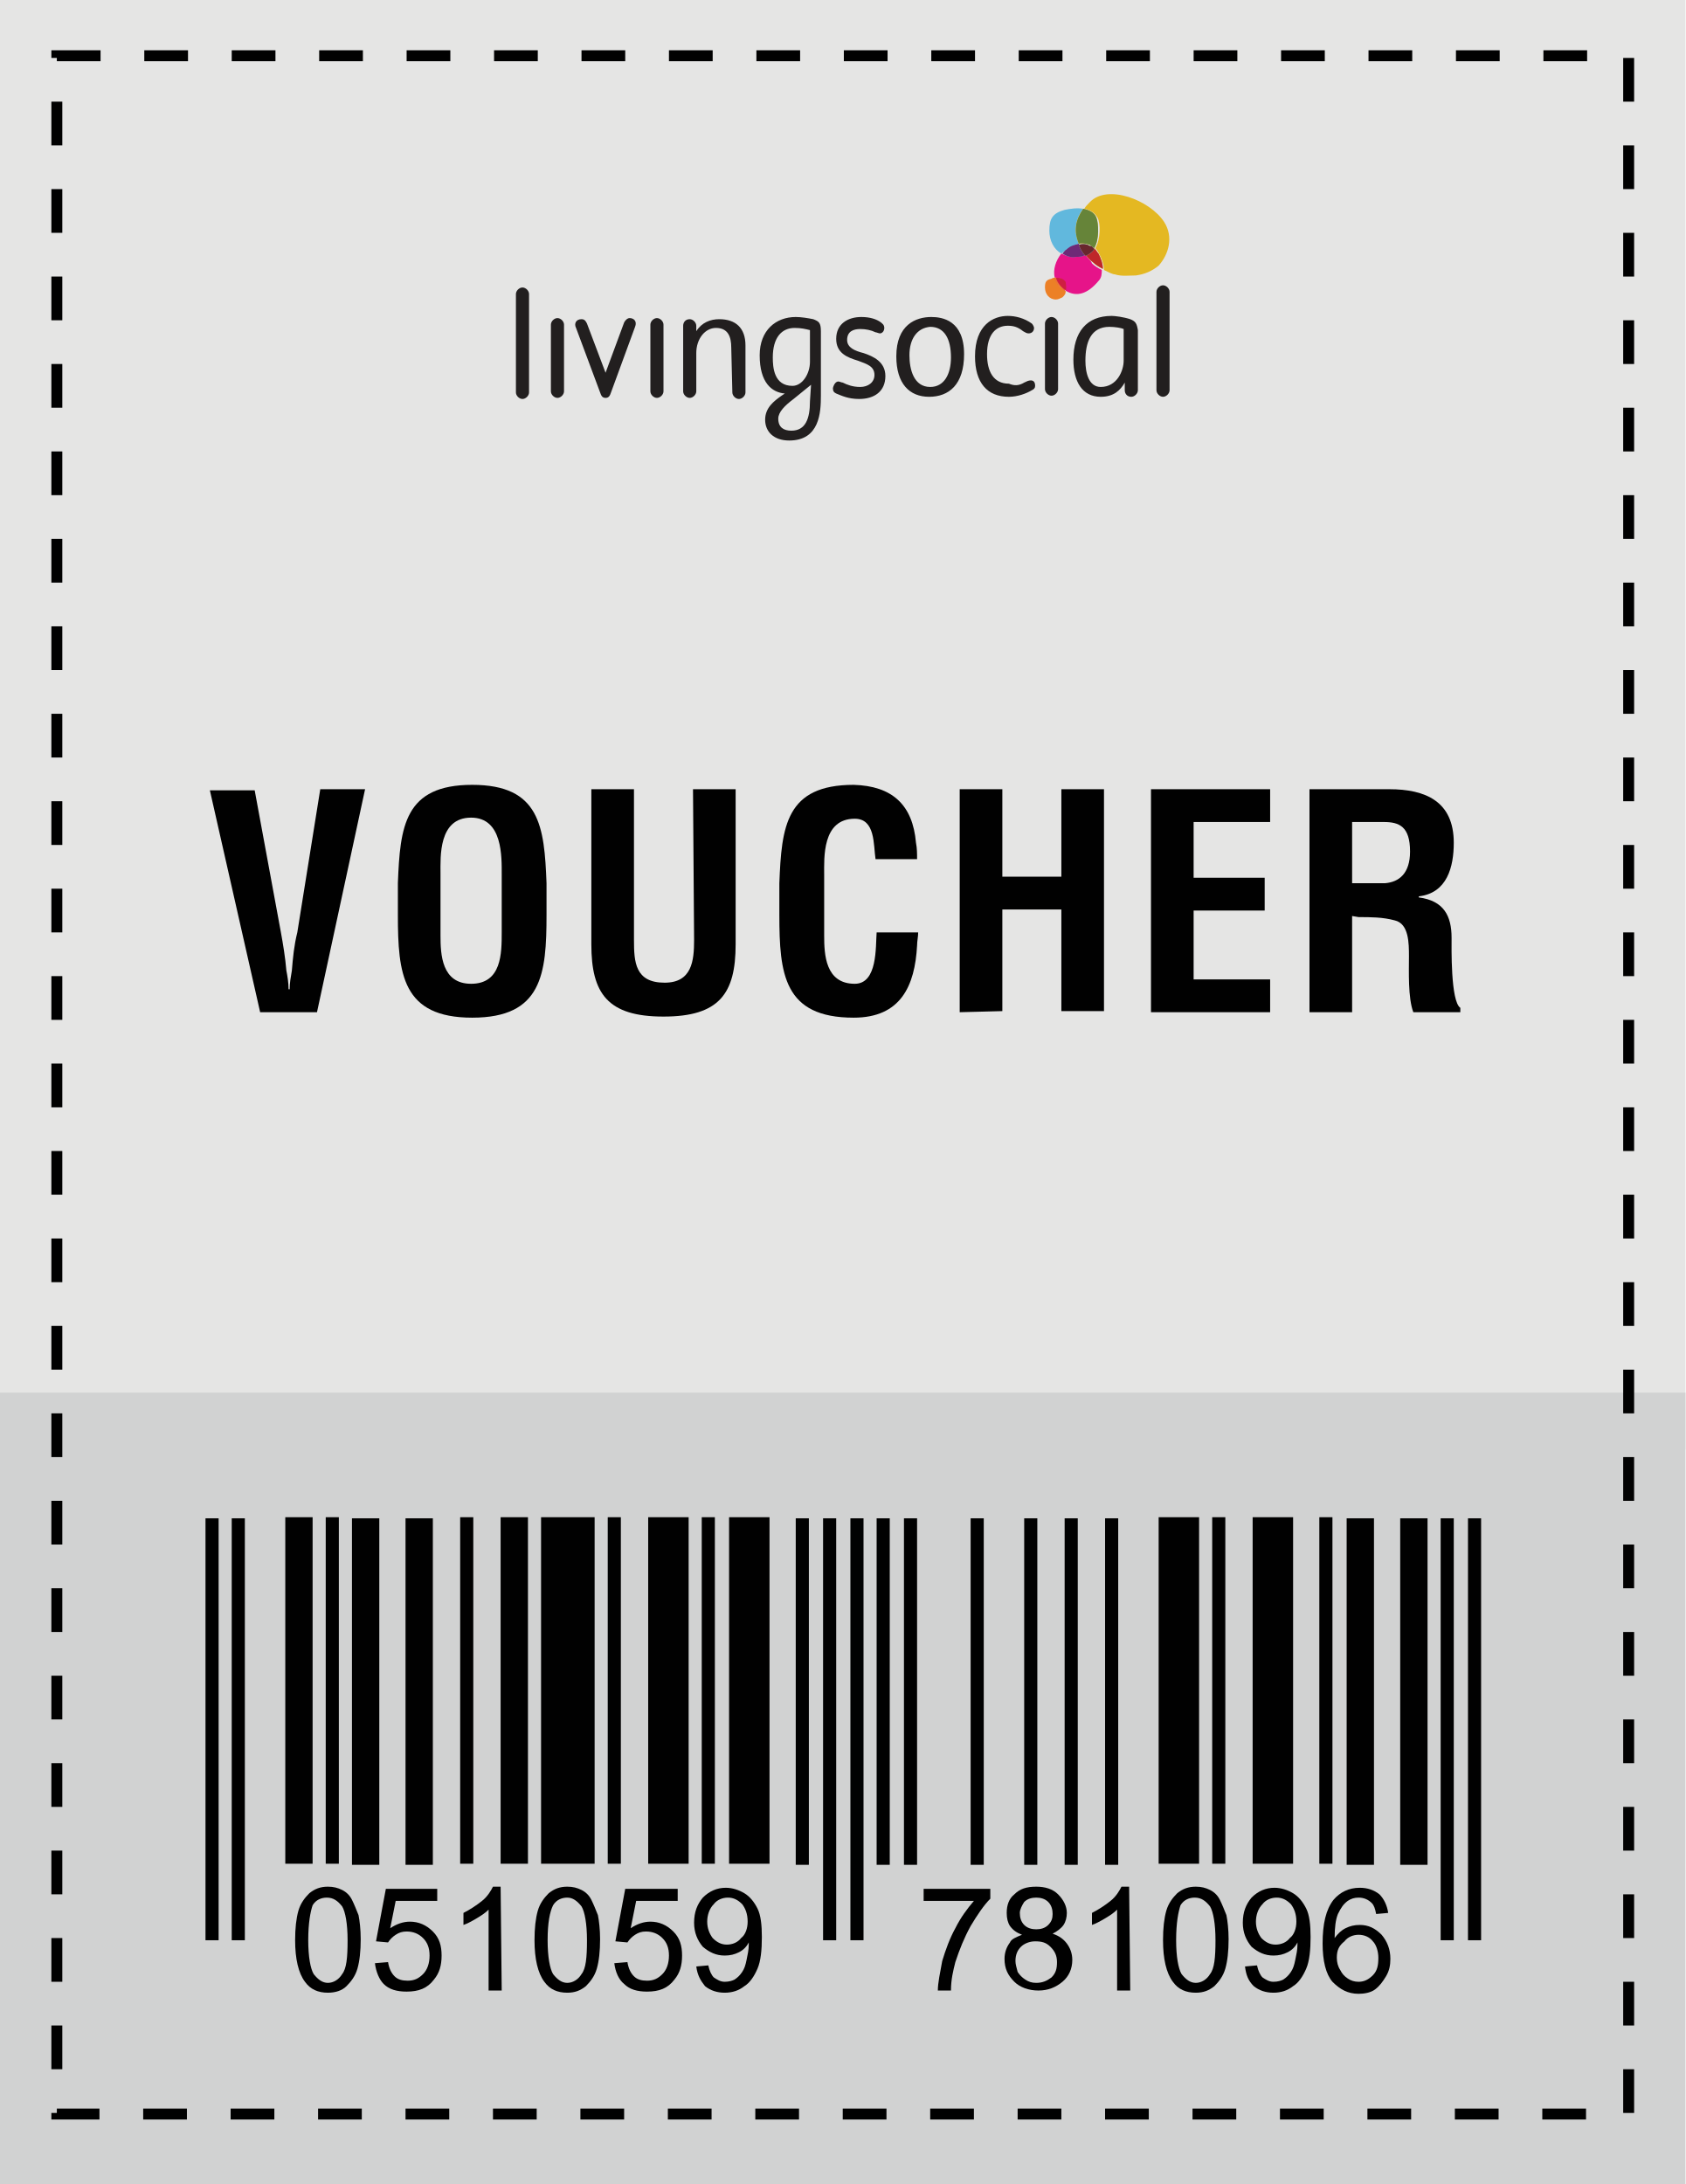
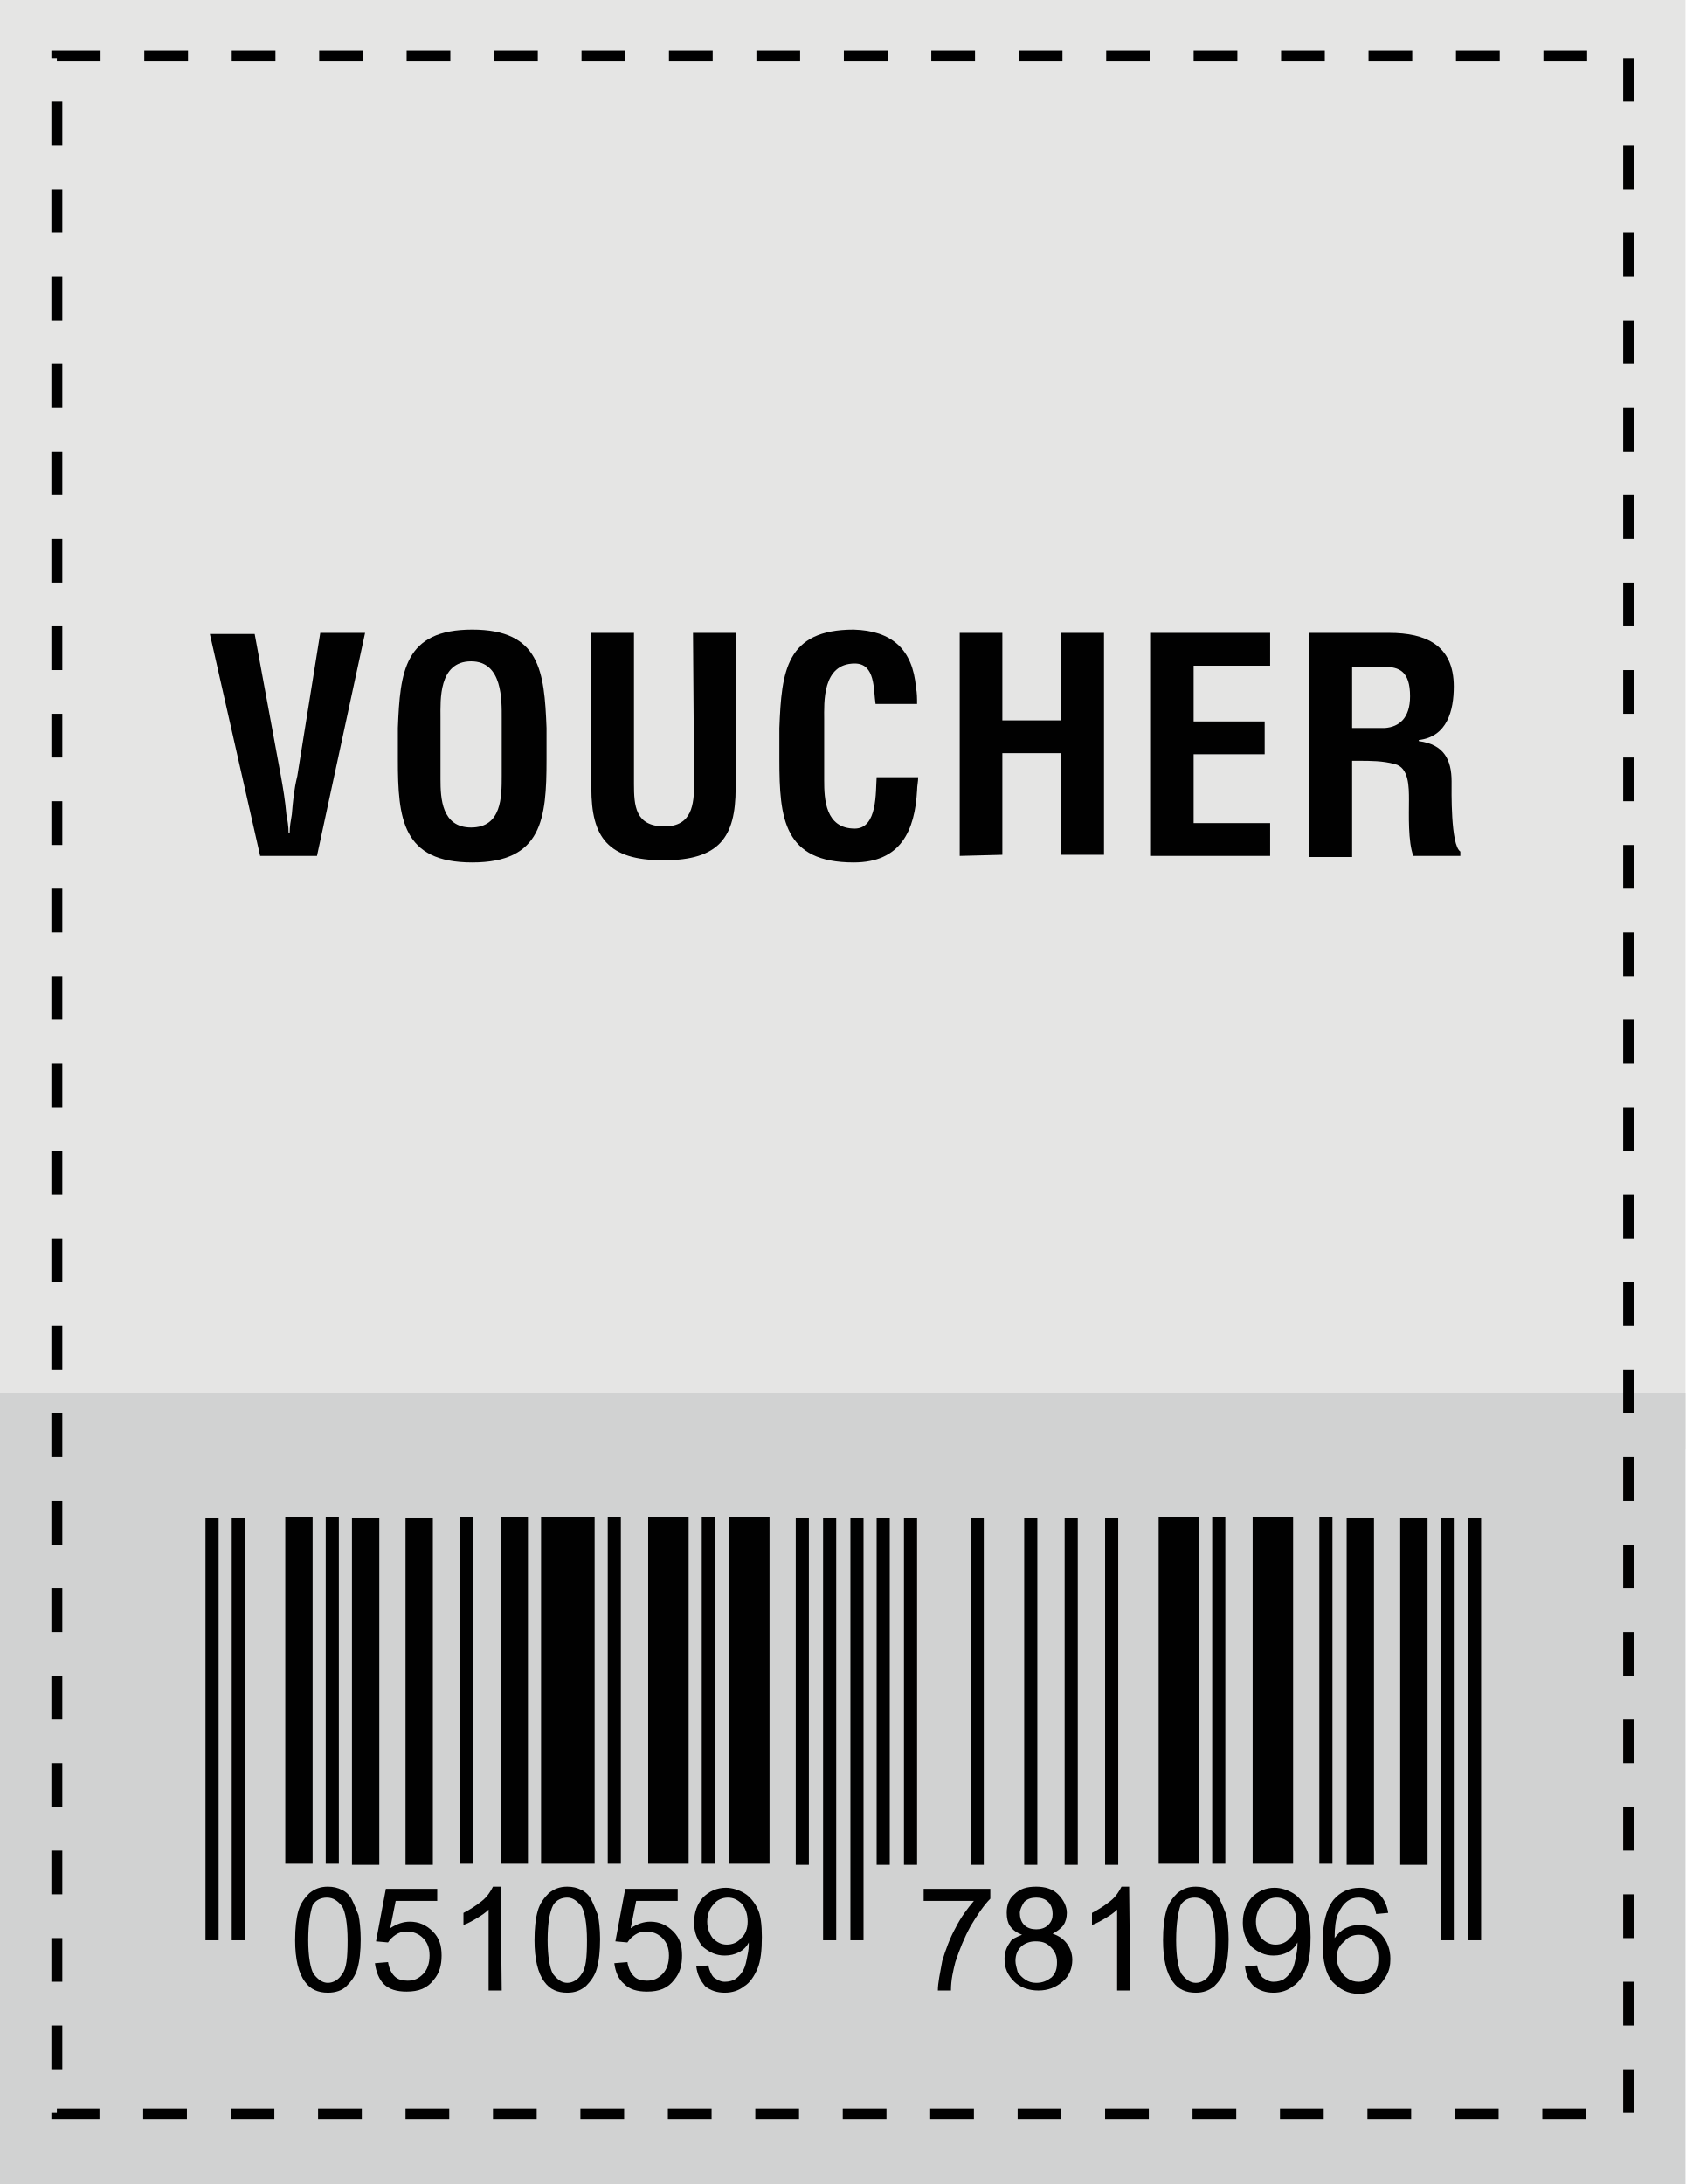
- <svg xmlns="http://www.w3.org/2000/svg" version="1.0" id="Layer_1" x="0px" y="0px" width="154.2px" height="199.8px" viewBox="0 0 154.2 199.8" enable-background="new 0 0 154.2 199.8" xml:space="preserve">
+ <svg xmlns="http://www.w3.org/2000/svg" version="1.1" id="Layer_1" x="0px" y="0px" width="154.2px" height="199.8px" viewBox="0 0 154.2 199.8" enable-background="new 0 0 154.2 199.8" xml:space="preserve">
  <g>
    <rect x="0" y="0" fill="#E5E5E4" width="154.2" height="132.6" />
    <rect x="0" y="127.4" fill="#D1D2D2" width="154.2" height="72.4" />
    <g>
      <g>
-         <path fill="#010101" d="M29.3,72.2h4.1L29,92.6h-5.2l-4.6-20.3h4.1l2.4,13c0.2,1.1,0.4,2.3,0.5,3.5c0.1,0.5,0.2,1.1,0.2,1.7h0.1     c0-0.6,0.1-1.1,0.2-1.7c0.1-1.2,0.2-2.3,0.5-3.5L29.3,72.2z" />
-         <path fill="#010101" d="M36.4,80.8c0.2-5.2,0.6-9,6.8-9s6.6,3.8,6.8,9v2.9c0,5.4-0.4,9.4-6.8,9.4s-6.8-4-6.8-9.4V80.8z      M40.3,85.6c0,1.7,0.1,4.4,2.8,4.4c2.8,0,2.8-2.8,2.8-4.7V80c0-1.6,0.1-5.2-2.8-5.2c-3,0-2.8,3.6-2.8,5.1V85.6z" />
-         <path fill="#010101" d="M63.4,72.2h3.9v14.2c0,4.5-1.5,6.6-6.6,6.6s-6.6-2.1-6.6-6.6V72.2H58V86c0,2,0.1,3.9,2.8,3.9     c2.5,0,2.7-2,2.7-3.9L63.4,72.2L63.4,72.2z" />
-         <path fill="#010101" d="M84,85.3c0,0.4-0.1,0.8-0.1,1.2c-0.2,3.7-1.5,6.6-5.8,6.6c-6.4,0-6.8-4-6.8-9.4v-2.9c0.2-5.2,0.6-9,6.8-9     c3.5,0.1,5.4,1.8,5.7,5.3c0.1,0.5,0.1,1,0.1,1.5h-3.8c-0.2-1.3,0-3.7-1.9-3.7c-3,0-2.8,3.6-2.8,5.1v5.6c0,1.7,0.1,4.4,2.8,4.4     c2.1,0,1.9-3.4,2-4.7H84z" />
-         <path fill="#010101" d="M87.8,92.6V72.2h3.9v8h5.4v-8h3.9v20.3h-3.9v-9.3h-5.4v9.3L87.8,92.6L87.8,92.6z" />
-         <path fill="#010101" d="M105.3,92.6V72.2h10.9v3h-7v5.1h6.5v3h-6.5v6.3h7v3H105.3z" />
-         <path fill="#010101" d="M123.7,83.8v8.8h-3.9V72.2h7.3c3.3,0,5.9,1.1,5.9,4.9c0,2.2-0.6,4.6-3.2,4.9v0.1c2.3,0.3,3,1.7,3,3.7     c0,0.8-0.1,5.8,0.8,6.4v0.4h-4.3c-0.5-1.3-0.4-3.8-0.4-5.1c0-1.2,0-3-1.3-3.3c-1.1-0.3-2.2-0.3-3.3-0.3L123.7,83.8L123.7,83.8z      M123.7,80.8h3c1.3-0.1,2.3-0.9,2.3-2.9c0-2.3-1-2.7-2.4-2.7h-2.9V80.8z" />
+         <path fill="#010101" d="M29.3,57.9h4.1L29,78.3h-5.2L19.2,58h4.1l2.4,13c0.2,1.1,0.4,2.3,0.5,3.5c0.1,0.5,0.2,1.1,0.2,1.7h0.1     c0-0.6,0.1-1.1,0.2-1.7c0.1-1.2,0.2-2.3,0.5-3.5L29.3,57.9z" />
+         <path fill="#010101" d="M36.4,66.6c0.2-5.2,0.6-9,6.8-9s6.6,3.8,6.8,9v2.9c0,5.4-0.4,9.4-6.8,9.4s-6.8-4-6.8-9.4V66.6z      M40.3,71.3c0,1.7,0.1,4.4,2.8,4.4c2.8,0,2.8-2.8,2.8-4.7v-5.3c0-1.6,0.1-5.2-2.8-5.2c-3,0-2.8,3.6-2.8,5.1V71.3z" />
+         <path fill="#010101" d="M63.4,57.9h3.9v14.2c0,4.5-1.5,6.6-6.6,6.6s-6.6-2.1-6.6-6.6V57.9H58v13.8c0,2,0.1,3.9,2.8,3.9     c2.5,0,2.7-2,2.7-3.9L63.4,57.9L63.4,57.9z" />
+         <path fill="#010101" d="M84,71.1c0,0.4-0.1,0.8-0.1,1.2c-0.2,3.7-1.5,6.6-5.8,6.6c-6.4,0-6.8-4-6.8-9.4v-2.9c0.2-5.2,0.6-9,6.8-9     c3.5,0.1,5.4,1.8,5.7,5.3c0.1,0.5,0.1,1,0.1,1.5h-3.8c-0.2-1.3,0-3.7-1.9-3.7c-3,0-2.8,3.6-2.8,5.1v5.6c0,1.7,0.1,4.4,2.8,4.4     c2.1,0,1.9-3.4,2-4.7H84z" />
+         <path fill="#010101" d="M87.8,78.3V57.9h3.9v8h5.4v-8h3.9v20.3h-3.9v-9.3h-5.4v9.3L87.8,78.3L87.8,78.3z" />
+         <path fill="#010101" d="M105.3,78.3V57.9h10.9v3h-7V66h6.5v3h-6.5v6.3h7v3H105.3z" />
+         <path fill="#010101" d="M123.7,69.6v8.8h-3.9V57.9h7.3c3.3,0,5.9,1.1,5.9,4.9c0,2.2-0.6,4.6-3.2,4.9v0.1c2.3,0.3,3,1.7,3,3.7     c0,0.8-0.1,5.8,0.8,6.4v0.4h-4.3c-0.5-1.3-0.4-3.8-0.4-5.1c0-1.2,0-3-1.3-3.3c-1.1-0.3-2.2-0.3-3.3-0.3L123.7,69.6L123.7,69.6z      M123.7,66.6h3c1.3-0.1,2.3-0.9,2.3-2.9c0-2.3-1-2.7-2.4-2.7h-2.9V66.6z" />
      </g>
    </g>
    <g>
      <g>
        <g>
          <g>
            <g>
              <path fill="#010101" d="M22.4,177.5h-1.2v-38.6h1.2V177.5z M20,177.5h-1.2v-38.6H20V177.5z" />
            </g>
            <g>
              <rect x="26.1" y="138.8" fill="#010101" width="2.5" height="31.7" />
            </g>
            <g>
              <rect x="29.8" y="138.8" fill="#010101" width="1.2" height="31.7" />
            </g>
            <g>
              <path fill="#010101" d="M39.6,170.6h-2.5v-31.7h2.5V170.6z M34.7,170.6h-2.5v-31.7h2.5V170.6z" />
            </g>
            <g>
              <rect x="42.1" y="138.8" fill="#010101" width="1.2" height="31.7" />
            </g>
            <g>
              <rect x="45.8" y="138.8" fill="#010101" width="2.5" height="31.7" />
            </g>
            <g>
              <rect x="49.5" y="138.8" fill="#010101" width="4.9" height="31.7" />
            </g>
            <g>
              <rect x="55.6" y="138.8" fill="#010101" width="1.2" height="31.7" />
            </g>
            <g>
              <rect x="59.3" y="138.8" fill="#010101" width="3.7" height="31.7" />
            </g>
            <g>
              <rect x="64.2" y="138.8" fill="#010101" width="1.2" height="31.7" />
            </g>
            <g>
              <rect x="66.7" y="138.8" fill="#010101" width="3.7" height="31.7" />
            </g>
            <g>
              <path fill="#010101" d="M79,177.5h-1.2v-38.6H79V177.5z M76.5,177.5h-1.2v-38.6h1.2V177.5z M102.3,170.6h-1.2v-31.7h1.2V170.6        z M98.6,170.6h-1.2v-31.7h1.2V170.6z M94.9,170.6h-1.2v-31.7h1.2V170.6z M90,170.6h-1.2v-31.7H90V170.6z M83.9,170.6h-1.2        v-31.7h1.2V170.6z M81.4,170.6h-1.2v-31.7h1.2V170.6z M74,170.6h-1.2v-31.7H74V170.6z" />
            </g>
            <g>
              <rect x="106" y="138.8" fill="#010101" width="3.7" height="31.7" />
            </g>
            <g>
              <rect x="110.9" y="138.8" fill="#010101" width="1.2" height="31.7" />
            </g>
            <g>
              <rect x="114.6" y="138.8" fill="#010101" width="3.7" height="31.7" />
            </g>
            <g>
              <rect x="120.7" y="138.8" fill="#010101" width="1.2" height="31.7" />
            </g>
            <g>
              <path fill="#010101" d="M130.6,170.6h-2.5v-31.7h2.5V170.6z M125.7,170.6h-2.5v-31.7h2.5V170.6z" />
            </g>
            <g>
              <path fill="#010101" d="M135.5,177.5h-1.2v-38.6h1.2V177.5z M133,177.5h-1.2v-38.6h1.2V177.5z" />
            </g>
          </g>
          <g>
            <path fill="#010101" d="M27,177.5c0-1.1,0.1-2,0.3-2.7c0.2-0.7,0.6-1.2,1-1.6c0.5-0.4,1-0.6,1.7-0.6c0.5,0,0.9,0.1,1.3,0.3       s0.7,0.5,0.9,0.9s0.4,0.9,0.6,1.4c0.1,0.5,0.2,1.3,0.2,2.2c0,1.1-0.1,2-0.3,2.7s-0.6,1.2-1,1.6s-1,0.6-1.7,0.6       c-0.9,0-1.6-0.3-2.1-1C27.3,180.5,27,179.2,27,177.5z M28.2,177.5c0,1.5,0.2,2.6,0.5,3.1c0.4,0.5,0.8,0.8,1.3,0.8       s1-0.3,1.3-0.8c0.4-0.5,0.5-1.5,0.5-3.1c0-1.5-0.2-2.6-0.5-3.1c-0.4-0.5-0.8-0.8-1.4-0.8c-0.5,0-1,0.2-1.3,0.7       C28.4,174.9,28.2,175.9,28.2,177.5z" />
            <path fill="#010101" d="M34.3,179.6l1.2-0.1c0.1,0.6,0.3,1,0.6,1.3s0.7,0.4,1.2,0.4c0.6,0,1-0.2,1.4-0.6c0.4-0.4,0.6-1,0.6-1.7       s-0.2-1.2-0.6-1.6c-0.4-0.4-0.9-0.6-1.5-0.6c-0.4,0-0.7,0.1-1,0.3s-0.5,0.4-0.7,0.7l-1.1-0.1l0.9-4.8H40v1.1h-3.8l-0.5,2.5       c0.6-0.4,1.2-0.6,1.8-0.6c0.8,0,1.5,0.3,2.1,0.9c0.6,0.6,0.8,1.3,0.8,2.2s-0.2,1.6-0.7,2.2c-0.6,0.8-1.4,1.1-2.5,1.1       c-0.9,0-1.6-0.2-2.1-0.7C34.7,181.1,34.4,180.4,34.3,179.6z" />
            <path fill="#010101" d="M45.9,182.1h-1.2v-7.4c-0.3,0.3-0.6,0.5-1.1,0.8s-0.9,0.5-1.2,0.6V175c0.6-0.3,1.2-0.7,1.7-1.1       c0.5-0.4,0.8-0.9,1-1.3h0.7L45.9,182.1L45.9,182.1z" />
            <path fill="#010101" d="M48.9,177.5c0-1.1,0.1-2,0.3-2.7s0.6-1.2,1-1.6c0.5-0.4,1-0.6,1.7-0.6c0.5,0,0.9,0.1,1.3,0.3       c0.4,0.2,0.7,0.5,0.9,0.9s0.4,0.9,0.6,1.4c0.1,0.5,0.2,1.3,0.2,2.2c0,1.1-0.1,2-0.3,2.7s-0.6,1.2-1,1.6c-0.5,0.4-1,0.6-1.7,0.6       c-0.9,0-1.6-0.3-2.1-1C49.2,180.5,48.9,179.2,48.9,177.5z M50.1,177.5c0,1.5,0.2,2.6,0.5,3.1c0.4,0.5,0.8,0.8,1.3,0.8       s1-0.3,1.3-0.8c0.4-0.5,0.5-1.5,0.5-3.1c0-1.5-0.2-2.6-0.5-3.1c-0.4-0.5-0.8-0.8-1.3-0.8s-1,0.2-1.3,0.7       C50.3,174.9,50.1,175.9,50.1,177.5z" />
            <path fill="#010101" d="M56.2,179.6l1.2-0.1c0.1,0.6,0.3,1,0.6,1.3s0.7,0.4,1.2,0.4c0.6,0,1-0.2,1.4-0.6c0.4-0.4,0.6-1,0.6-1.7       s-0.2-1.2-0.6-1.6c-0.4-0.4-0.9-0.6-1.5-0.6c-0.4,0-0.7,0.1-1,0.3s-0.5,0.4-0.7,0.7l-1.1-0.1l0.9-4.8H62v1.1h-3.8l-0.5,2.5       c0.6-0.4,1.2-0.6,1.8-0.6c0.8,0,1.5,0.3,2.1,0.9c0.6,0.6,0.8,1.3,0.8,2.2s-0.2,1.6-0.7,2.2c-0.6,0.8-1.4,1.1-2.5,1.1       c-0.9,0-1.6-0.2-2.1-0.7C56.6,181.1,56.3,180.4,56.2,179.6z" />
            <path fill="#010101" d="M63.7,179.9l1.1-0.1c0.1,0.5,0.3,0.9,0.5,1.1c0.3,0.2,0.6,0.4,1,0.4s0.7-0.1,0.9-0.2       c0.3-0.2,0.5-0.4,0.7-0.7s0.3-0.6,0.4-1.1s0.2-0.9,0.2-1.4c0-0.1,0-0.1,0-0.2c-0.2,0.4-0.5,0.7-0.9,0.9s-0.8,0.3-1.3,0.3       c-0.8,0-1.4-0.3-2-0.8c-0.5-0.6-0.8-1.3-0.8-2.2c0-1,0.3-1.7,0.8-2.3c0.6-0.6,1.3-0.9,2.1-0.9c0.6,0,1.2,0.2,1.7,0.5       s0.9,0.8,1.2,1.4s0.4,1.5,0.4,2.6c0,1.2-0.1,2.2-0.4,2.9s-0.7,1.3-1.2,1.6c-0.5,0.4-1.1,0.6-1.8,0.6c-0.7,0-1.3-0.2-1.8-0.6       C64.1,181.2,63.8,180.7,63.7,179.9z M68.4,175.8c0-0.7-0.2-1.2-0.5-1.6c-0.4-0.4-0.8-0.6-1.3-0.6s-1,0.2-1.3,0.6       c-0.4,0.4-0.6,1-0.6,1.6s0.2,1.1,0.5,1.5c0.4,0.4,0.8,0.6,1.3,0.6s1-0.2,1.3-0.6C68.2,177,68.4,176.4,68.4,175.8z" />
            <path fill="#010101" d="M84.5,173.9v-1.1h6.1v0.9c-0.6,0.6-1.2,1.5-1.8,2.5c-0.6,1.1-1,2.1-1.4,3.3c-0.2,0.8-0.4,1.6-0.4,2.6       h-1.2c0-0.7,0.2-1.6,0.4-2.7c0.3-1,0.7-2.1,1.2-3c0.5-1,1.1-1.8,1.7-2.5H84.5z" />
            <path fill="#010101" d="M93.5,177c-0.5-0.2-0.8-0.4-1.1-0.8c-0.2-0.3-0.3-0.7-0.3-1.2c0-0.7,0.2-1.3,0.7-1.7       c0.5-0.5,1.1-0.7,2-0.7c0.8,0,1.5,0.2,2,0.7s0.8,1.1,0.8,1.7c0,0.4-0.1,0.8-0.3,1.1c-0.2,0.3-0.6,0.6-1,0.8       c0.6,0.2,1,0.5,1.3,0.9s0.5,0.9,0.5,1.5c0,0.8-0.3,1.5-0.9,2s-1.3,0.8-2.2,0.8c-0.9,0-1.7-0.3-2.2-0.8       c-0.6-0.6-0.9-1.2-0.9-2.1c0-0.6,0.2-1.1,0.5-1.5C92.5,177.4,93,177.2,93.5,177z M92.9,179.4c0,0.3,0.1,0.6,0.2,1       c0.2,0.3,0.4,0.5,0.7,0.7c0.3,0.2,0.6,0.3,1,0.3c0.6,0,1-0.2,1.4-0.5c0.4-0.4,0.5-0.8,0.5-1.4c0-0.6-0.2-1-0.6-1.4       s-0.8-0.5-1.4-0.5c-0.5,0-1,0.2-1.3,0.5C93.1,178.4,92.9,178.8,92.9,179.4z M93.3,175c0,0.4,0.1,0.8,0.4,1.1s0.7,0.4,1.1,0.4       s0.8-0.1,1.1-0.4c0.3-0.3,0.4-0.6,0.4-1s-0.1-0.8-0.4-1.1s-0.7-0.4-1.1-0.4s-0.8,0.1-1.1,0.4C93.5,174.3,93.3,174.7,93.3,175z" />
            <path fill="#010101" d="M103.4,182.1h-1.2v-7.4c-0.3,0.3-0.6,0.5-1.1,0.8s-0.9,0.5-1.2,0.6V175c0.6-0.3,1.2-0.7,1.7-1.1       c0.5-0.4,0.8-0.9,1-1.3h0.7L103.4,182.1L103.4,182.1z" />
            <path fill="#010101" d="M106.4,177.5c0-1.1,0.1-2,0.3-2.7c0.2-0.7,0.6-1.2,1-1.6c0.5-0.4,1-0.6,1.7-0.6c0.5,0,0.9,0.1,1.3,0.3       s0.7,0.5,0.9,0.9c0.2,0.4,0.4,0.9,0.6,1.4c0.1,0.5,0.2,1.3,0.2,2.2c0,1.1-0.1,2-0.3,2.7c-0.2,0.7-0.6,1.2-1,1.6       c-0.5,0.4-1,0.6-1.7,0.6c-0.9,0-1.6-0.3-2.1-1C106.7,180.5,106.4,179.2,106.4,177.5z M107.6,177.5c0,1.5,0.2,2.6,0.5,3.1       c0.4,0.5,0.8,0.8,1.3,0.8s1-0.3,1.3-0.8c0.4-0.5,0.5-1.5,0.5-3.1c0-1.5-0.2-2.6-0.5-3.1c-0.4-0.5-0.8-0.8-1.4-0.8       c-0.5,0-1,0.2-1.3,0.7C107.8,174.9,107.6,175.9,107.6,177.5z" />
            <path fill="#010101" d="M113.9,179.9l1.1-0.1c0.1,0.5,0.3,0.9,0.5,1.1c0.3,0.2,0.6,0.4,1,0.4s0.7-0.1,0.9-0.2       c0.3-0.2,0.5-0.4,0.7-0.7s0.3-0.6,0.4-1.1s0.2-0.9,0.2-1.4c0-0.1,0-0.1,0-0.2c-0.2,0.4-0.5,0.7-0.9,0.9s-0.8,0.3-1.3,0.3       c-0.8,0-1.4-0.3-2-0.8c-0.5-0.6-0.8-1.3-0.8-2.2c0-1,0.3-1.7,0.8-2.3c0.6-0.6,1.3-0.9,2.1-0.9c0.6,0,1.2,0.2,1.7,0.5       s0.9,0.8,1.2,1.4s0.4,1.5,0.4,2.6c0,1.2-0.1,2.2-0.4,2.9s-0.7,1.3-1.2,1.6c-0.5,0.4-1.1,0.6-1.8,0.6c-0.7,0-1.3-0.2-1.8-0.6       C114.2,181.2,114,180.7,113.9,179.9z M118.6,175.8c0-0.7-0.2-1.2-0.5-1.6c-0.4-0.4-0.8-0.6-1.3-0.6s-1,0.2-1.3,0.6       c-0.4,0.4-0.6,1-0.6,1.6s0.2,1.1,0.5,1.5c0.4,0.4,0.8,0.6,1.3,0.6s1-0.2,1.3-0.6C118.4,177,118.6,176.4,118.6,175.8z" />
            <path fill="#010101" d="M127,175l-1.1,0.1c-0.1-0.5-0.2-0.8-0.4-1c-0.3-0.3-0.7-0.5-1.2-0.5c-0.4,0-0.7,0.1-1,0.3       c-0.4,0.3-0.6,0.6-0.9,1.2c-0.2,0.5-0.3,1.2-0.3,2.2c0.3-0.4,0.6-0.7,1-0.9s0.8-0.3,1.3-0.3c0.8,0,1.4,0.3,2,0.9       c0.5,0.6,0.8,1.3,0.8,2.2c0,0.6-0.1,1.1-0.4,1.6s-0.6,0.9-1,1.2s-1,0.4-1.5,0.4c-1,0-1.7-0.4-2.4-1.1c-0.6-0.7-0.9-1.9-0.9-3.5       c0-1.8,0.3-3.1,1-4c0.6-0.7,1.4-1.1,2.4-1.1c0.7,0,1.3,0.2,1.8,0.6C126.6,173.7,126.9,174.3,127,175z M122.3,179.1       c0,0.4,0.1,0.8,0.3,1.1c0.2,0.4,0.4,0.6,0.7,0.8c0.3,0.2,0.6,0.3,1,0.3c0.5,0,0.9-0.2,1.3-0.6c0.4-0.4,0.5-0.9,0.5-1.6       c0-0.6-0.2-1.2-0.5-1.5c-0.3-0.4-0.8-0.6-1.3-0.6s-1,0.2-1.3,0.6C122.5,178,122.3,178.4,122.3,179.1z" />
          </g>
        </g>
      </g>
    </g>
-     <g>
-       <g>
-         <path fill="#E4B822" d="M106.5,20.3c-1.3-2-5.2-3.5-6.8-1.8c-0.2,0.2-0.4,0.4-0.5,0.6c0.5,0.1,0.9,0.3,1.2,0.8     c0.3,0.5,0.3,2-0.2,2.8c0.2,0.2,0.3,0.4,0.4,0.6c0.2,0.4,0.4,0.9,0.4,1.4c0.4,0.2,0.8,0.4,1,0.4c0.6,0.2,1.3,0.1,1.9,0.1     c0.8-0.1,1.5-0.4,2.1-0.9C106.9,23.3,107.4,21.7,106.5,20.3z" />
-         <path fill="#61B8DD" d="M97.6,22.8c0.3-0.2,0.7-0.4,1.1-0.5c-0.5-1.2-0.3-2.3,0.4-3.2c-0.6-0.1-1.2,0-1.7,0.1     C96.3,19.5,96,20,96,21.1c0,0.9,0.4,1.7,1.1,2.1C97.3,23,97.5,22.9,97.6,22.8z" />
-         <path fill="#DDB929" d="M98.7,22.3c0.3-0.1,0.7,0,1,0.1c0.1,0.1,0.3,0.2,0.4,0.3c0.5-0.8,0.4-2.3,0.2-2.8     c-0.2-0.5-0.7-0.7-1.2-0.8C98.4,20.1,98.2,21.1,98.7,22.3z" />
-         <path fill="#668439" d="M98.7,22.3c0.3-0.1,0.7,0,1,0.1c0.1,0.1,0.3,0.2,0.4,0.3c0.5-0.8,0.4-2.3,0.2-2.8     c-0.2-0.5-0.7-0.7-1.2-0.8C98.4,20.1,98.2,21.1,98.7,22.3z" />
-         <path fill="#E61489" d="M99.3,23.3c-0.4,0.1-0.6,0.1-0.9,0.2c-0.5,0-0.9-0.1-1.3-0.3c-0.5,0.6-0.8,1.5-0.6,2.2l0,0l0,0     c0.4,0,0.7,0.1,0.9,0.4c0.1,0.2,0.1,0.5,0.1,0.8c1,0.6,2,0.3,3-0.9c0.3-0.3,0.3-0.7,0.3-1c-0.4-0.2-0.7-0.4-0.9-0.6     C99.8,23.8,99.5,23.6,99.3,23.3z" />
-         <path fill="#DDB929" d="M100.1,22.7c-0.1,0.2-0.2,0.3-0.4,0.4c-0.2,0.1-0.3,0.1-0.4,0.2c0.2,0.2,0.4,0.5,0.7,0.7     c0.2,0.2,0.5,0.4,0.9,0.6c0-0.5-0.2-1-0.4-1.4C100.4,23.1,100.3,22.9,100.1,22.7z" />
-         <path fill="#BF272A" d="M100.1,22.7c-0.1,0.2-0.2,0.3-0.4,0.4c-0.2,0.1-0.3,0.1-0.4,0.2c0.2,0.2,0.4,0.5,0.7,0.7     c0.2,0.2,0.5,0.4,0.9,0.6c0-0.5-0.2-1-0.4-1.4C100.4,23.1,100.3,22.9,100.1,22.7z" />
-         <path fill="#61B7DE" d="M98.4,23.5c0.3,0,0.6,0,0.9-0.2c-0.3-0.3-0.5-0.7-0.6-1c-0.4,0.1-0.8,0.2-1.1,0.5     c-0.2,0.1-0.3,0.3-0.4,0.4C97.5,23.4,98,23.6,98.4,23.5z" />
-         <path fill="#6E2A77" d="M98.4,23.5c0.3,0,0.6,0,0.9-0.2c-0.3-0.3-0.5-0.7-0.6-1c-0.4,0.1-0.8,0.2-1.1,0.5     c-0.2,0.1-0.3,0.3-0.4,0.4C97.5,23.4,98,23.6,98.4,23.5z" />
-         <path fill="#DDB929" d="M99.7,22.5c-0.3-0.2-0.7-0.2-1-0.1c0.1,0.3,0.3,0.7,0.6,1c0.1,0,0.2-0.1,0.4-0.2c0.1-0.1,0.3-0.2,0.4-0.4     C100,22.6,99.9,22.5,99.7,22.5z" />
-         <path fill="#61B7DE" d="M99.7,22.5c-0.3-0.2-0.7-0.2-1-0.1c0.1,0.3,0.3,0.7,0.6,1c0.1,0,0.2-0.1,0.4-0.2c0.1-0.1,0.3-0.2,0.4-0.4     C100,22.6,99.9,22.5,99.7,22.5z" />
-         <path fill="#69262E" d="M99.7,22.5c-0.3-0.2-0.7-0.2-1-0.1c0.1,0.3,0.3,0.7,0.6,1c0.1,0,0.2-0.1,0.4-0.2c0.1-0.1,0.3-0.2,0.4-0.4     C100,22.6,99.9,22.5,99.7,22.5z" />
-         <path fill="#EC8026" d="M96.6,25.4L96.6,25.4c-0.1,0-0.3,0-0.4,0.1c-0.5,0.1-0.6,0.3-0.6,0.8c0,0.6,0.4,1.1,1,1.1     c0.2,0,0.4-0.1,0.6-0.2c0.2-0.2,0.3-0.3,0.3-0.6c0,0-0.1,0-0.1-0.1C96.9,26.3,96.7,25.9,96.6,25.4z" />
-         <path fill="#E6178A" d="M97.4,25.8c-0.2-0.3-0.5-0.4-0.9-0.4c0.1,0.4,0.4,0.8,0.8,1.1l0.1,0.1C97.6,26.3,97.5,26,97.4,25.8z" />
-         <path fill="#ED8027" d="M97.4,25.8c-0.2-0.3-0.5-0.4-0.9-0.4c0.1,0.4,0.4,0.8,0.8,1.1l0.1,0.1C97.6,26.3,97.5,26,97.4,25.8z" />
-         <path fill="#CE1F42" d="M97.5,25.8c-0.2-0.3-0.5-0.4-0.9-0.4c0.1,0.4,0.4,0.8,0.8,1.1c0,0,0.1,0,0.1,0.1     C97.6,26.3,97.5,26,97.5,25.8" />
-       </g>
-       <path fill="#221F1F" d="M103.4,29.2c-0.6-0.2-1.4-0.3-1.7-0.3c-2.3,0-3.5,1.5-3.5,4c0,2,0.8,3.4,2.5,3.4c1.2,0,1.8-0.6,2.2-1.3    v0.7c0,0.3,0.2,0.6,0.6,0.6c0.3,0,0.6-0.3,0.6-0.6v-5.5C104,29.6,103.9,29.4,103.4,29.2z M102.8,33c0,0.9-0.6,2.4-2.1,2.4    c-1.1,0-1.4-1.3-1.4-2.4c0-1.7,0.5-3.1,2.2-3.1c0.5,0,1.1,0.1,1.3,0.2V33z M95.6,29.6c0-0.3,0.3-0.6,0.6-0.6    c0.3,0,0.6,0.3,0.6,0.6v6c0,0.3-0.3,0.6-0.6,0.6c-0.3,0-0.6-0.3-0.6-0.6V29.6z M93.7,35c0.2-0.1,0.4-0.2,0.6-0.2s0.4,0.1,0.4,0.5    c0,0.2-0.1,0.3-0.3,0.4c-0.5,0.3-1.3,0.6-2.1,0.6c-2,0-3.1-1.3-3.1-3.7c0-2.9,1.7-3.7,3-3.7c0.7,0,1.5,0.2,2.2,0.7    c0.1,0.1,0.2,0.3,0.2,0.4c0,0.3-0.2,0.5-0.5,0.5c-0.2,0-0.3-0.1-0.5-0.2c-0.5-0.4-0.9-0.5-1.4-0.5c-1.1,0-1.9,0.8-1.9,2.6    c0,1.6,0.6,2.7,2,2.7C92.8,35.3,93.2,35.3,93.7,35 M85.2,29c-1.4,0-3.2,0.7-3.2,3.6c0,2.5,1.2,3.7,3,3.7s3.2-1.1,3.2-3.9    C88.2,29.3,86.2,29,85.2,29z M85.1,35.4c-1.5,0-1.9-1.6-1.9-2.9c0-1.5,0.7-2.5,1.9-2.6c1.3,0,1.9,1.1,1.9,2.8    C87,34.2,86.4,35.4,85.1,35.4z M76.7,34.9c0.1,0,0.3,0.1,0.4,0.1c0.4,0.2,0.9,0.4,1.6,0.4S80,35,80,34.3c0-0.8-0.7-1-1.5-1.3    c-1-0.3-2-0.7-2-2c0-1.4,1.1-2,2.3-2c0.8,0,1.4,0.2,1.8,0.5c0.1,0.1,0.3,0.2,0.3,0.5s-0.2,0.5-0.4,0.5c-0.1,0-0.3-0.1-0.4-0.1    c-0.4-0.2-0.9-0.3-1.4-0.3c-0.6,0-1.2,0.2-1.2,1c0,0.7,0.7,1,1.5,1.2c0.9,0.3,2,0.8,2,2.1c0,1.4-1,2.1-2.4,2.1    c-1,0-1.6-0.3-2.1-0.5c-0.2-0.1-0.3-0.2-0.3-0.5C76.3,35.1,76.5,34.9,76.7,34.9 M66.9,31.8c0-1-0.3-1.8-1.4-1.8    c-1,0-1.8,1-1.8,2.3v3.5c0,0.3-0.3,0.6-0.6,0.6s-0.6-0.3-0.6-0.6v-6c0-0.3,0.2-0.6,0.6-0.6c0.3,0,0.6,0.3,0.6,0.6v0.5    c0.5-0.8,1.3-1.1,2.1-1.1c1.5,0,2.4,0.8,2.4,2.4v4.3c0,0.3-0.3,0.6-0.6,0.6c-0.3,0-0.6-0.3-0.6-0.6L66.9,31.8z M57.1,29.5    c0.1-0.2,0.3-0.4,0.5-0.4c0.4,0,0.7,0.3,0.5,0.8l-2.2,6c-0.1,0.3-0.2,0.5-0.5,0.5s-0.4-0.2-0.5-0.5L52.7,30    c-0.2-0.4,0-0.8,0.5-0.8c0.3,0,0.4,0.2,0.5,0.4l1.7,4.5L57.1,29.5z M47.2,26.9c0-0.3,0.3-0.6,0.6-0.6s0.6,0.3,0.6,0.6v9    c0,0.3-0.3,0.6-0.6,0.6s-0.6-0.3-0.6-0.6V26.9z M105.8,26.7c0-0.3,0.3-0.6,0.6-0.6c0.3,0,0.6,0.3,0.6,0.6v9c0,0.3-0.3,0.6-0.6,0.6    c-0.3,0-0.6-0.3-0.6-0.6V26.7z M74.4,29.2c-0.5-0.1-1.1-0.2-1.6-0.2c-1.8,0-3.3,1.2-3.3,3.5c0,2.5,1.1,3.4,2.3,3.5l-0.3,0.2    c-0.7,0.5-1.5,1.1-1.5,2.2c0,1.1,0.8,1.9,2.2,1.9c2.8,0,2.9-2.6,2.9-4.1v-5.9C75.1,29.5,74.9,29.4,74.4,29.2z M74.1,36.7    c0,1.6-0.4,2.7-1.7,2.7c-0.7,0-1.2-0.3-1.2-1.1c0-0.6,0.6-1.2,1.4-1.8l1.6-1.3L74.1,36.7z M74.1,33.1c0,1.1-0.7,2.2-1.6,2.2    c-1.7,0-1.8-1.7-1.8-2.6c0-1.8,0.8-2.7,2-2.7c0.6,0,1,0.1,1.4,0.2V33.1z M59.5,29.7c0-0.3,0.3-0.6,0.6-0.6s0.6,0.3,0.6,0.6v6.1    c0,0.3-0.3,0.6-0.6,0.6s-0.6-0.3-0.6-0.6V29.7z M50.4,29.7c0-0.3,0.3-0.6,0.6-0.6s0.6,0.3,0.6,0.6v6.1c0,0.3-0.3,0.6-0.6,0.6    s-0.6-0.3-0.6-0.6V29.7z" />
-     </g>
    <rect x="5.2" y="5.1" fill="none" stroke="#010101" stroke-miterlimit="10" stroke-dasharray="4,4" width="143.8" height="188.3" />
  </g>
</svg>
